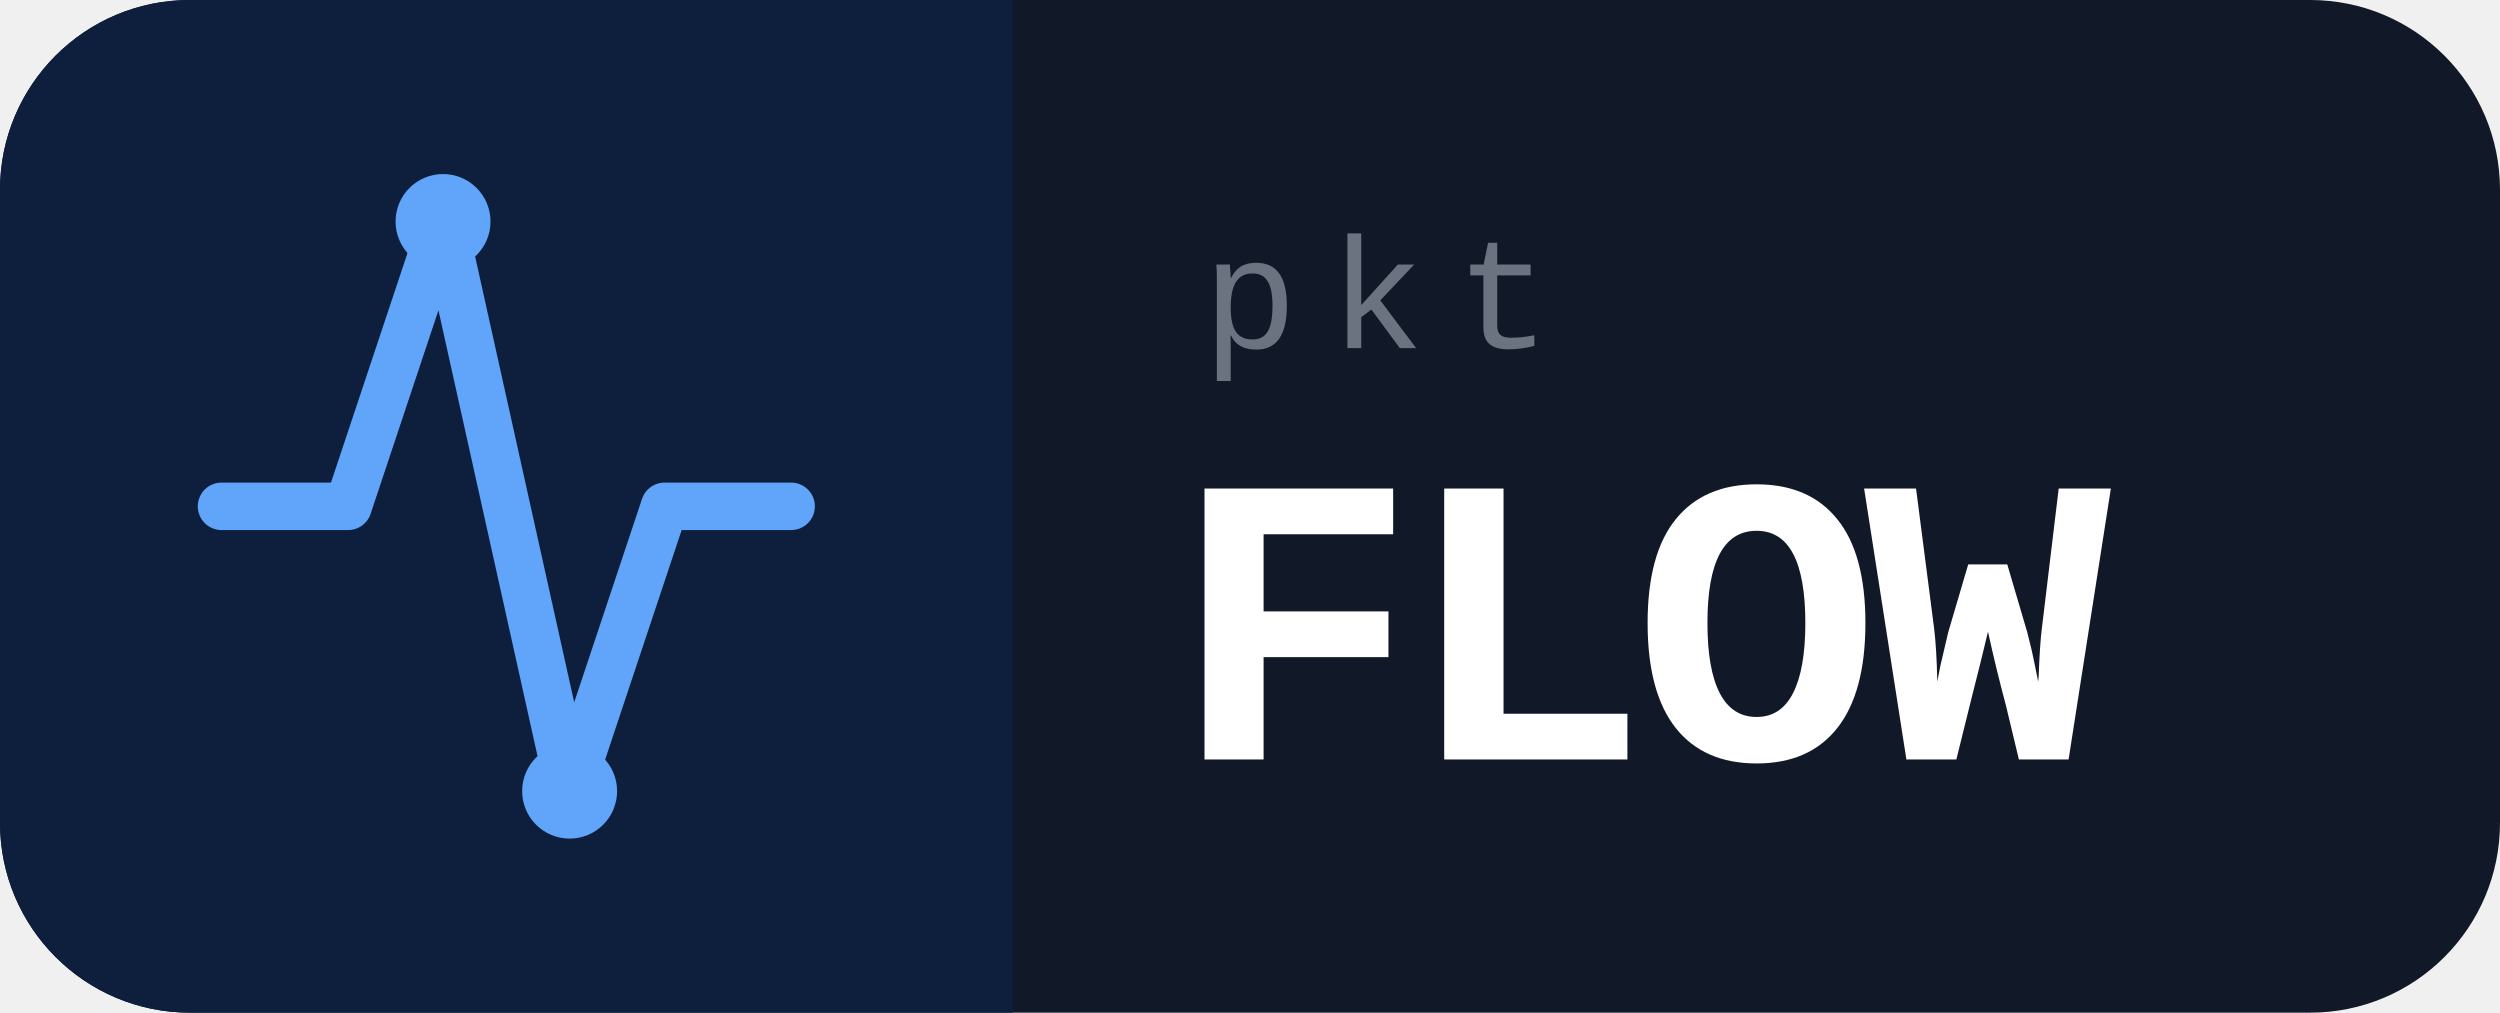
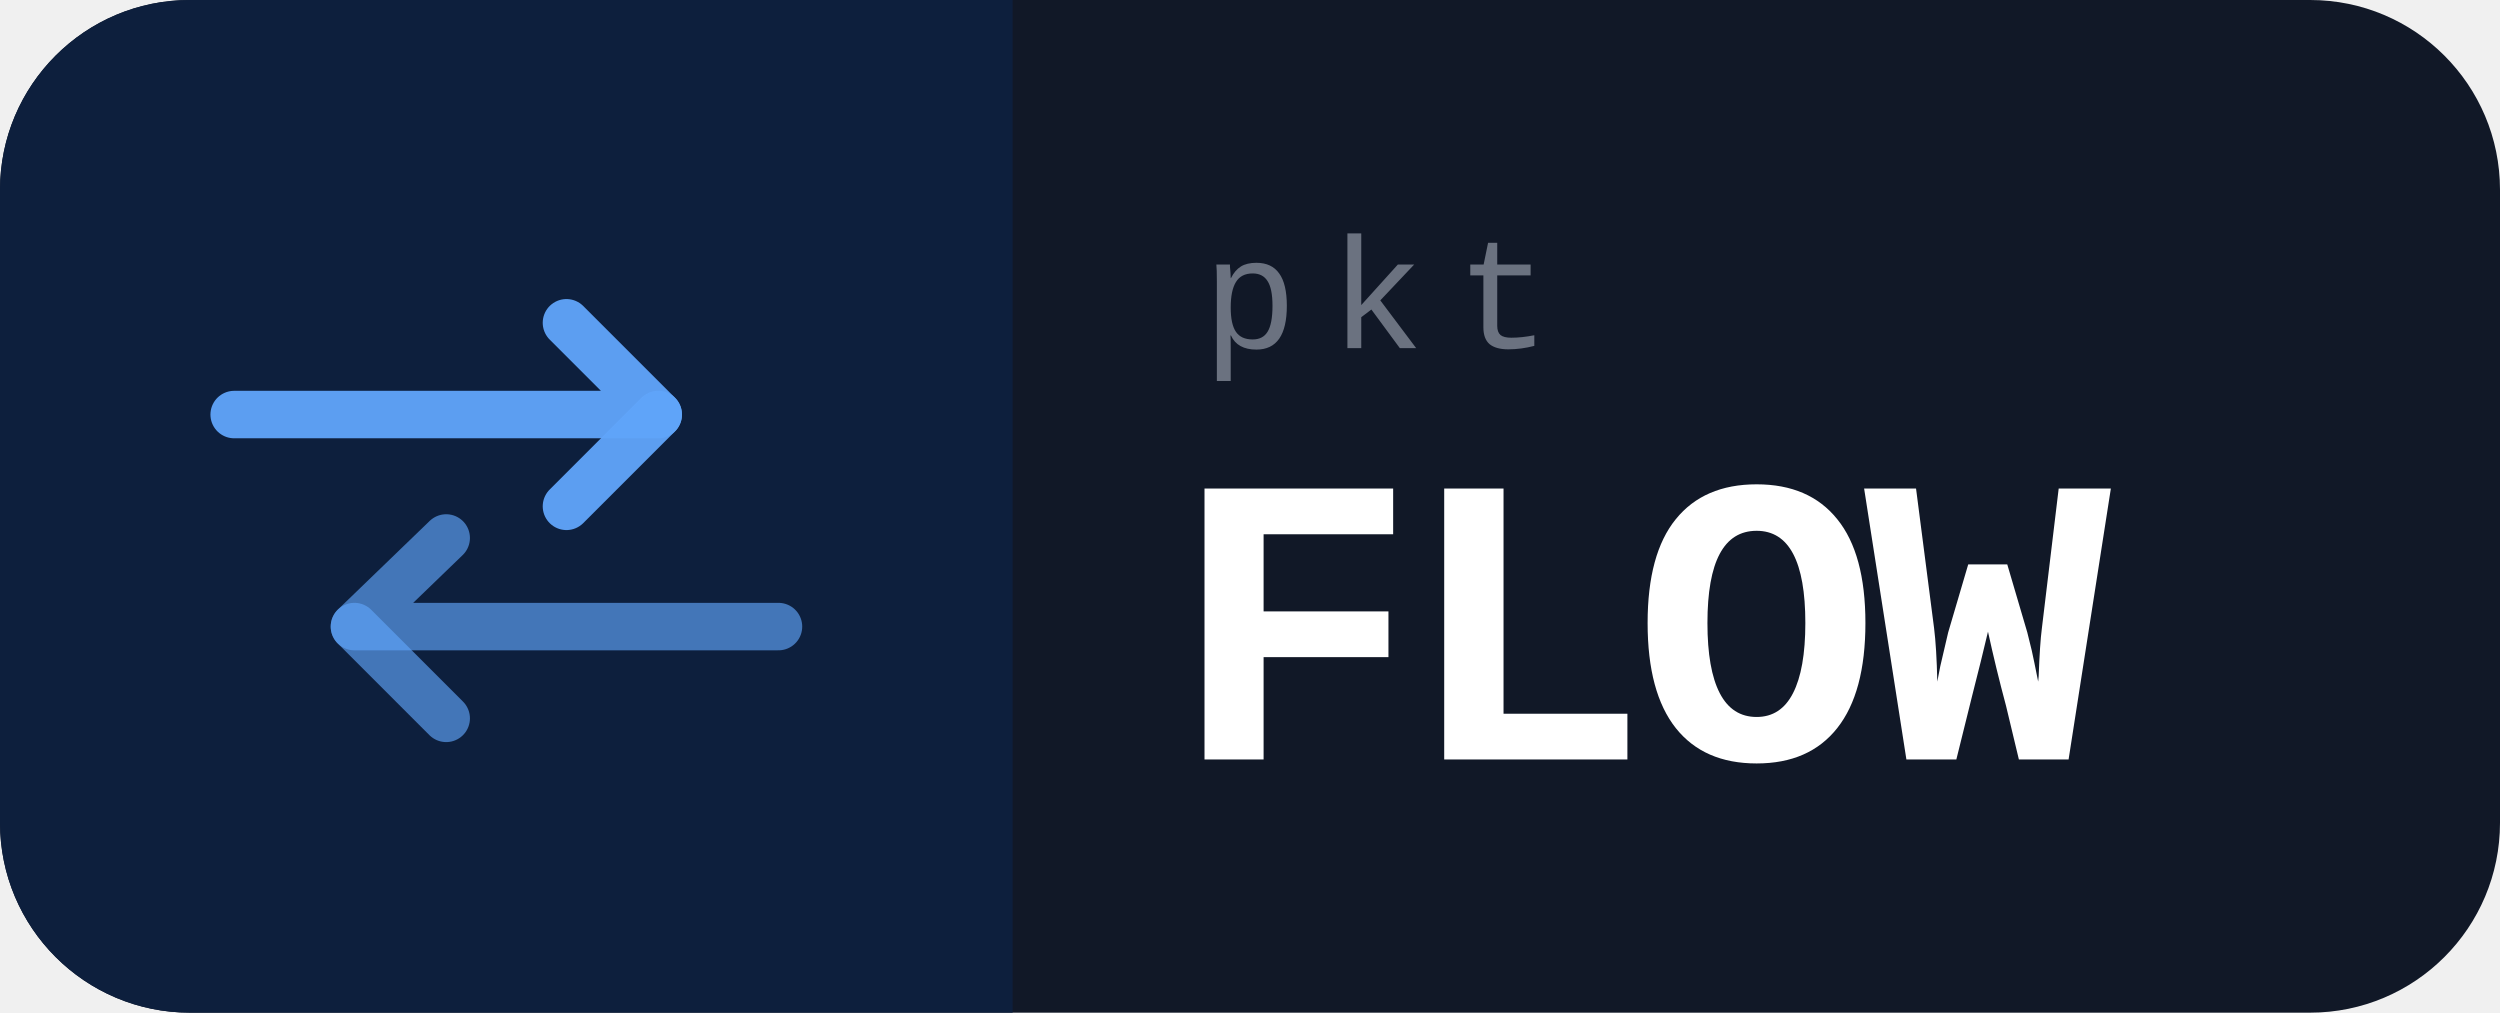
<svg xmlns="http://www.w3.org/2000/svg" viewBox="0 0 158 64">
  <defs>
    <clipPath id="cf">
      <rect width="158" height="64" rx="12" />
    </clipPath>
  </defs>
  <rect width="158" height="64" rx="12" fill="#111827" />
  <rect width="64" height="64" fill="#0d1f3d" clip-path="url(#cf)" />
  <g transform="translate(8,8) scale(2)">
-     <path d="M3 12h4l3-9 4 18 3-9h4" stroke="#60a5fa" stroke-width="1.5" stroke-linecap="round" stroke-linejoin="round" fill="none" />
-     <circle cx="10" cy="3" r="1.5" fill="#60a5fa" />
-     <circle cx="14" cy="21" r="1.5" fill="#60a5fa" />
+     <path d="M3.4 9.1 H16.8 L13.9 6.2" stroke="#60a5fa" stroke-width="1.5" stroke-linecap="round" stroke-linejoin="round" fill="none" opacity="0.95" />
+     <path d="M16.8 9.1 L13.9 12" stroke="#60a5fa" stroke-width="1.5" stroke-linecap="round" stroke-linejoin="round" fill="none" opacity="0.95" />
+     <path d="M20.6 15.8 H7.2 L10.1 13" stroke="#60a5fa" stroke-width="1.5" stroke-linecap="round" stroke-linejoin="round" fill="none" opacity="0.65" />
+     <path d="M7.2 15.8 L10.1 18.7" stroke="#60a5fa" stroke-width="1.5" stroke-linecap="round" stroke-linejoin="round" fill="none" opacity="0.65" />
  </g>
  <text x="76" y="22" font-family="Courier New,Courier,monospace" font-size="10" fill="#6b7280" letter-spacing="2">pkt</text>
  <text x="74" y="48" font-family="Courier New,Courier,monospace" font-size="26" font-weight="700" fill="white" letter-spacing="-1">FLOW</text>
</svg>
